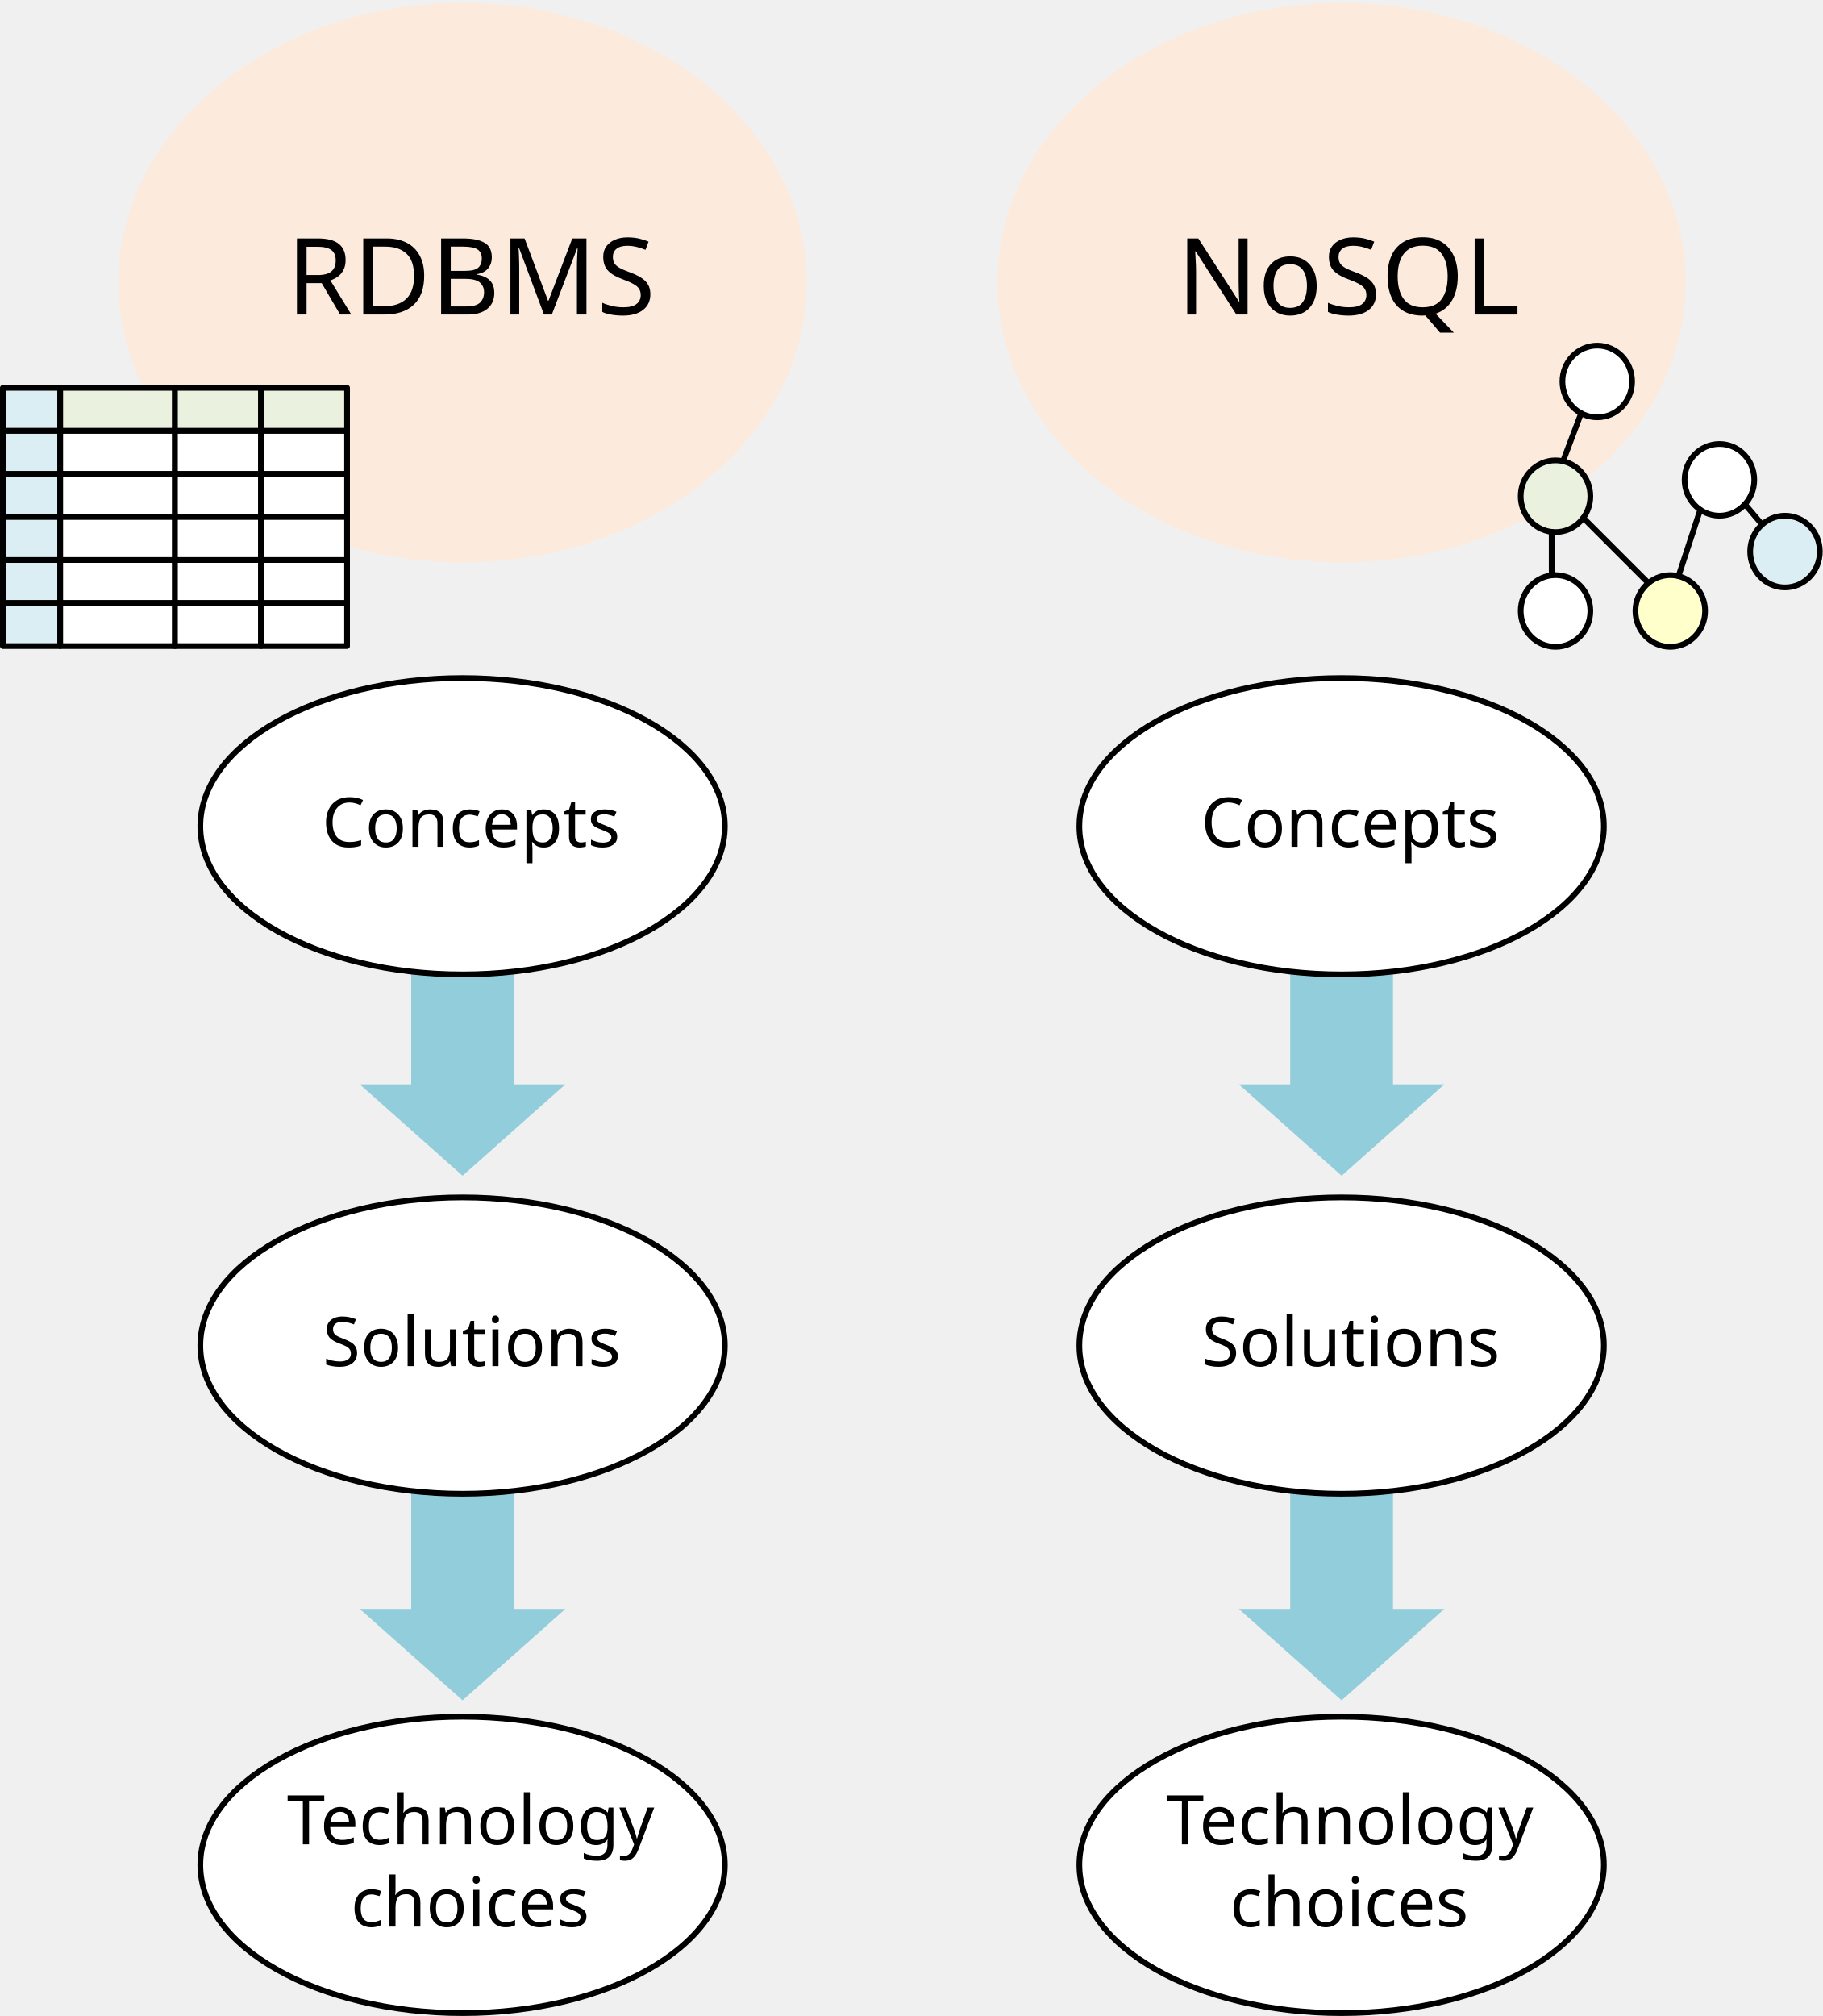
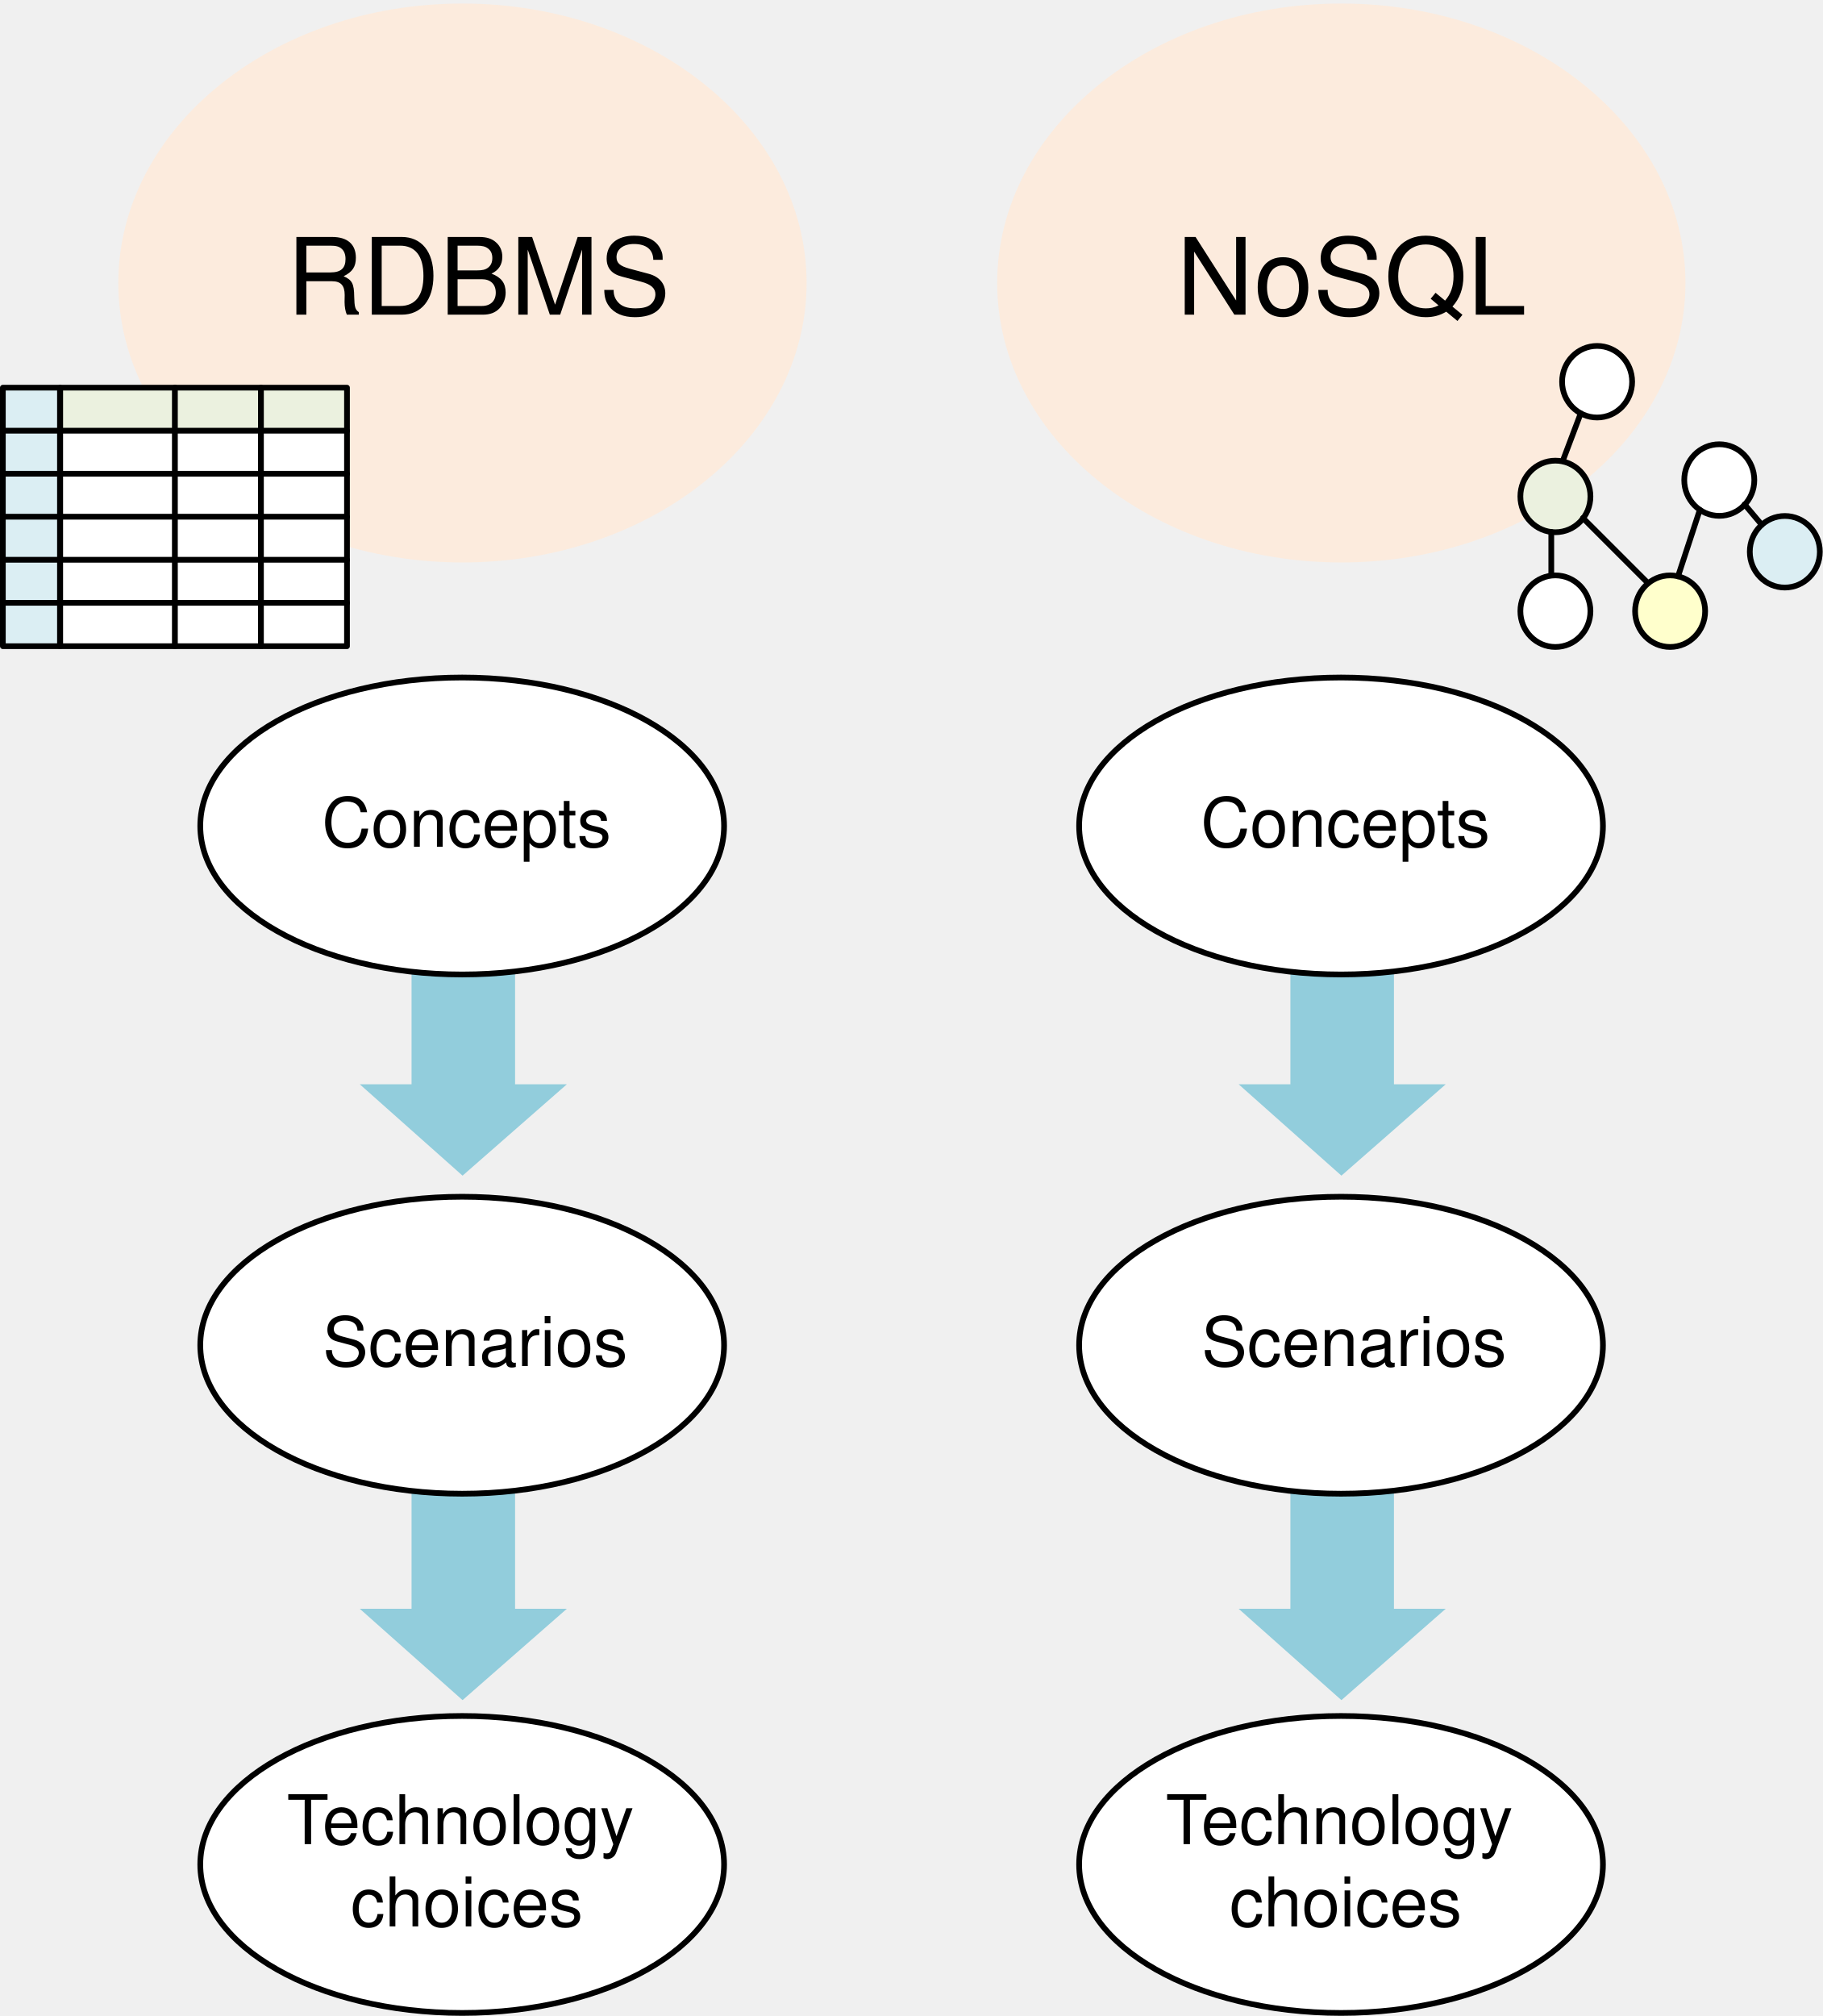
- <svg xmlns="http://www.w3.org/2000/svg" width="3.324in" height="3.676in" viewBox="0 0 239.351 264.689" xml:space="preserve" color-interpolation-filters="sRGB" class="st11">
+ <svg xmlns="http://www.w3.org/2000/svg" version="1.1" id="Layer_1" width="3.324in" height="3.676in" x="0px" y="0px" viewBox="0 0 239.4 264.7" xml:space="preserve">
  <style type="text/css">
- 	
- 		.st1 {fill:#fcebdd;stroke:none;stroke-linecap:round;stroke-linejoin:round;stroke-width:0.75}
- 		.st2 {fill:#000000;font-family:Segoe UI;font-size:1.167em}
- 		.st3 {fill:#92cddc;stroke:none;stroke-linecap:round;stroke-linejoin:round;stroke-width:0.24}
- 		.st4 {fill:#ffffff;stroke:#000000;stroke-linecap:round;stroke-linejoin:round;stroke-width:0.75}
- 		.st5 {fill:#000000;font-family:Segoe UI;font-size:0.75em}
- 		.st6 {font-size:1em}
- 		.st7 {fill:#dbeef3;stroke:#000000;stroke-linecap:round;stroke-linejoin:round;stroke-width:0.75}
- 		.st8 {fill:#ebf1df;stroke:#000000;stroke-linecap:round;stroke-linejoin:round;stroke-width:0.75}
- 		.st9 {fill:#ffffcc;stroke:#000000;stroke-linecap:round;stroke-linejoin:round;stroke-width:0.75}
- 		.st10 {stroke:#000000;stroke-linecap:round;stroke-linejoin:round;stroke-width:0.75}
- 		.st11 {fill:none;fill-rule:evenodd;font-size:12px;overflow:visible;stroke-linecap:square;stroke-miterlimit:3}
- 	
- 	</style>
+ 	.st0{fill:#FCEBDD;}
+ 	.st1{font-family:segoe-ui_normal,Segoe UI,Segoe,Segoe WP,Helvetica Neue,Helvetica,sans-serif;}
+ 	.st2{font-size:14px;}
+ 	.st3{fill:#92CDDC;}
+ 	.st4{fill:#FFFFFF;stroke:#000000;stroke-width:0.75;stroke-linecap:round;stroke-linejoin:round;stroke-miterlimit:3;}
+ 	.st5{font-size:9px;}
+ 	.st6{fill:#DBEEF3;stroke:#000000;stroke-width:0.75;stroke-linecap:round;stroke-linejoin:round;stroke-miterlimit:3;}
+ 	.st7{fill:#EBF1DF;stroke:#000000;stroke-width:0.75;stroke-linecap:round;stroke-linejoin:round;stroke-miterlimit:3;}
+ 	.st8{fill:#FFFFCC;stroke:#000000;stroke-width:0.75;stroke-linecap:round;stroke-linejoin:round;stroke-miterlimit:3;}
+ 	.st9{fill:none;stroke:#000000;stroke-width:0.75;stroke-linecap:round;stroke-linejoin:round;stroke-miterlimit:3;}
+ </style>
  <g>
    <g id="group98-1" transform="translate(15.5425,-0.375)">
      <g id="shape71-2" transform="translate(0,-190.487)">
-         <ellipse cx="45.201" cy="227.963" rx="45.201" ry="36.726" class="st1" />
-         <text x="22.09" y="232.16" class="st2">RDBMS</text>
+         <ellipse class="st0" cx="45.2" cy="228" rx="45.2" ry="36.7" />
+         <text transform="matrix(1 0 0 1 22.09 232.1602)" class="st1 st2">RDBMS</text>
      </g>
      <g id="shape83-5" transform="translate(-219.488,154.743) rotate(-90)">
-         <path d="M0 264.69 L12 251.19 L12 257.94 L32.12 257.94 L32.12 264.69 L32.12 271.44 L12 271.44 L12 278.19 L0 264.69         Z" class="st3" />
+         <path class="st3" d="M0,264.7l12-13.5v6.8h20.1v6.8v6.8H12v6.8L0,264.7z" />
      </g>
      <g id="shape84-7" transform="translate(-219.488,223.621) rotate(-90)">
-         <path d="M0 264.69 L12 251.19 L12 257.94 L32.12 257.94 L32.12 264.69 L32.12 271.44 L12 271.44 L12 278.19 L0 264.69         Z" class="st3" />
+         <path class="st3" d="M0,264.7l12-13.5v6.8h20.1v6.8v6.8H12v6.8L0,264.7z" />
      </g>
      <g id="shape94-9" transform="translate(10.7622,0)">
-         <ellipse cx="34.439" cy="245.231" rx="34.439" ry="19.457" class="st4" />
-         <text x="11.37" y="242.53" class="st5">Technology <tspan x="19.75" dy="1.2em" class="st6">choices</tspan>
-         </text>
+         <ellipse class="st4" cx="34.4" cy="245.2" rx="34.4" ry="19.5" />
+         <text transform="matrix(1 0 0 1 11.37 242.5302)" class="st1 st5">Technology </text>
+         <text transform="matrix(1 0 0 1 19.75 253.3302)" class="st1 st5">choices</text>
      </g>
      <g id="shape95-13" transform="translate(10.7622,-68.1886)">
-         <ellipse cx="34.439" cy="245.231" rx="34.439" ry="19.457" class="st4" />
-         <text x="16.07" y="247.93" class="st5">Solutions</text>
+         <ellipse class="st4" cx="34.4" cy="245.2" rx="34.4" ry="19.5" />
+         <text transform="matrix(1 0 0 1 16.07 247.9301)" class="st1 st5">Scenarios</text>
      </g>
      <g id="shape96-16" transform="translate(10.7622,-136.377)">
-         <ellipse cx="34.439" cy="245.231" rx="34.439" ry="19.457" class="st4" />
-         <text x="15.96" y="247.93" class="st5">Concepts</text>
+         <ellipse class="st4" cx="34.4" cy="245.2" rx="34.4" ry="19.5" />
+         <text transform="matrix(1 0 0 1 15.96 247.9301)" class="st1 st5">Concepts</text>
      </g>
    </g>
    <g id="group99-19" transform="translate(130.976,-0.375)">
      <g id="shape100-20" transform="translate(0,-190.487)">
-         <ellipse cx="45.201" cy="227.963" rx="45.201" ry="36.726" class="st1" />
-         <text x="23.57" y="232.16" class="st2">NoSQL</text>
+         <ellipse class="st0" cx="45.2" cy="228" rx="45.2" ry="36.7" />
+         <text transform="matrix(1 0 0 1 23.57 232.1602)" class="st1 st2">NoSQL</text>
      </g>
      <g id="shape101-23" transform="translate(-219.488,154.743) rotate(-90)">
-         <path d="M0 264.69 L12 251.19 L12 257.94 L32.12 257.94 L32.12 264.69 L32.12 271.44 L12 271.44 L12 278.19 L0 264.69         Z" class="st3" />
+         <path class="st3" d="M0,264.7l12-13.5v6.8h20.1v6.8v6.8H12v6.8L0,264.7z" />
      </g>
      <g id="shape102-25" transform="translate(-219.488,223.621) rotate(-90)">
-         <path d="M0 264.69 L12 251.19 L12 257.94 L32.12 257.94 L32.12 264.69 L32.12 271.44 L12 271.44 L12 278.19 L0 264.69         Z" class="st3" />
+         <path class="st3" d="M0,264.7l12-13.5v6.8h20.1v6.8v6.8H12v6.8L0,264.7z" />
      </g>
      <g id="shape103-27" transform="translate(10.7622,0)">
-         <ellipse cx="34.439" cy="245.231" rx="34.439" ry="19.457" class="st4" />
-         <text x="11.37" y="242.53" class="st5">Technology <tspan x="19.75" dy="1.2em" class="st6">choices</tspan>
-         </text>
+         <ellipse class="st4" cx="34.4" cy="245.2" rx="34.4" ry="19.5" />
+         <text transform="matrix(1 0 0 1 11.37 242.5302)" class="st1 st5">Technology </text>
+         <text transform="matrix(1 0 0 1 19.75 253.3302)" class="st1 st5">choices</text>
      </g>
      <g id="shape104-31" transform="translate(10.7622,-68.1886)">
-         <ellipse cx="34.439" cy="245.231" rx="34.439" ry="19.457" class="st4" />
-         <text x="16.07" y="247.93" class="st5">Solutions</text>
+         <ellipse class="st4" cx="34.4" cy="245.2" rx="34.4" ry="19.5" />
+         <text transform="matrix(1 0 0 1 16.07 247.9301)" class="st1 st5">Scenarios</text>
      </g>
      <g id="shape105-34" transform="translate(10.7622,-136.377)">
-         <ellipse cx="34.439" cy="245.231" rx="34.439" ry="19.457" class="st4" />
-         <text x="15.96" y="247.93" class="st5">Concepts</text>
+         <ellipse class="st4" cx="34.4" cy="245.2" rx="34.4" ry="19.5" />
+         <text transform="matrix(1 0 0 1 15.96 247.9301)" class="st1 st5">Concepts</text>
      </g>
    </g>
    <g id="group46-37" transform="translate(0.375,-179.863)">
      <g id="shape14-38" transform="translate(5.34572E-14,-28.2507)">
-         <rect x="0" y="259.038" width="7.534" height="5.65" class="st7" />
+         <rect y="259" class="st6" width="7.5" height="5.7" />
      </g>
      <g id="shape15-40" transform="translate(7.53351,-28.2507)">
-         <rect x="0" y="259.038" width="15.067" height="5.65" class="st8" />
+         <rect x="0" y="259" class="st7" width="15.1" height="5.7" />
      </g>
      <g id="shape16-42" transform="translate(22.6005,-28.2507)">
-         <rect x="0" y="259.038" width="11.3" height="5.65" class="st8" />
+         <rect x="0" y="259" class="st7" width="11.3" height="5.7" />
      </g>
      <g id="shape17-44" transform="translate(33.9008,-28.2507)">
-         <rect x="0" y="259.038" width="11.3" height="5.65" class="st8" />
+         <rect x="0" y="259" class="st7" width="11.3" height="5.7" />
      </g>
      <g id="shape18-46" transform="translate(5.34572E-14,-22.6005)">
-         <rect x="0" y="259.038" width="7.534" height="5.65" class="st7" />
+         <rect y="259" class="st6" width="7.5" height="5.7" />
      </g>
      <g id="shape19-48" transform="translate(7.53351,-22.6005)">
-         <rect x="0" y="259.038" width="15.067" height="5.65" class="st4" />
+         <rect x="0" y="259" class="st4" width="15.1" height="5.7" />
      </g>
      <g id="shape20-50" transform="translate(22.6005,-22.6005)">
-         <rect x="0" y="259.038" width="11.3" height="5.65" class="st4" />
+         <rect x="0" y="259" class="st4" width="11.3" height="5.7" />
      </g>
      <g id="shape21-52" transform="translate(33.9008,-22.6005)">
-         <rect x="0" y="259.038" width="11.3" height="5.65" class="st4" />
+         <rect x="0" y="259" class="st4" width="11.3" height="5.7" />
      </g>
      <g id="shape30-54" transform="translate(0,-16.9504)">
-         <rect x="0" y="259.038" width="7.534" height="5.65" class="st7" />
+         <rect y="259" class="st6" width="7.5" height="5.7" />
      </g>
      <g id="shape31-56" transform="translate(7.53351,-16.9504)">
-         <rect x="0" y="259.038" width="15.067" height="5.65" class="st4" />
+         <rect x="0" y="259" class="st4" width="15.1" height="5.7" />
      </g>
      <g id="shape32-58" transform="translate(22.6005,-16.9504)">
-         <rect x="0" y="259.038" width="11.3" height="5.65" class="st4" />
+         <rect x="0" y="259" class="st4" width="11.3" height="5.7" />
      </g>
      <g id="shape33-60" transform="translate(33.9008,-16.9504)">
-         <rect x="0" y="259.038" width="11.3" height="5.65" class="st4" />
+         <rect x="0" y="259" class="st4" width="11.3" height="5.7" />
      </g>
      <g id="shape34-62" transform="translate(0,-11.3003)">
-         <rect x="0" y="259.038" width="7.534" height="5.65" class="st7" />
+         <rect y="259" class="st6" width="7.5" height="5.7" />
      </g>
      <g id="shape35-64" transform="translate(7.53351,-11.3003)">
-         <rect x="0" y="259.038" width="15.067" height="5.65" class="st4" />
+         <rect x="0" y="259" class="st4" width="15.1" height="5.7" />
      </g>
      <g id="shape36-66" transform="translate(22.6005,-11.3003)">
-         <rect x="0" y="259.038" width="11.3" height="5.65" class="st4" />
+         <rect x="0" y="259" class="st4" width="11.3" height="5.7" />
      </g>
      <g id="shape37-68" transform="translate(33.9008,-11.3003)">
-         <rect x="0" y="259.038" width="11.3" height="5.65" class="st4" />
+         <rect x="0" y="259" class="st4" width="11.3" height="5.7" />
      </g>
      <g id="shape38-70" transform="translate(5.34572E-14,-5.65013)">
-         <rect x="0" y="259.038" width="7.534" height="5.65" class="st7" />
+         <rect y="259" class="st6" width="7.5" height="5.7" />
      </g>
      <g id="shape39-72" transform="translate(7.53351,-5.65013)">
-         <rect x="0" y="259.038" width="15.067" height="5.65" class="st4" />
+         <rect x="0" y="259" class="st4" width="15.1" height="5.7" />
      </g>
      <g id="shape40-74" transform="translate(22.6005,-5.65013)">
-         <rect x="0" y="259.038" width="11.3" height="5.65" class="st4" />
+         <rect x="0" y="259" class="st4" width="11.3" height="5.7" />
      </g>
      <g id="shape41-76" transform="translate(33.9008,-5.65013)">
-         <rect x="0" y="259.038" width="11.3" height="5.65" class="st4" />
+         <rect x="0" y="259" class="st4" width="11.3" height="5.7" />
      </g>
      <g id="shape42-78">
-         <rect x="0" y="259.038" width="7.534" height="5.65" class="st7" />
+         <rect y="259" class="st6" width="7.5" height="5.7" />
      </g>
      <g id="shape43-80" transform="translate(7.53351,-5.68434E-14)">
-         <rect x="0" y="259.038" width="15.067" height="5.65" class="st4" />
+         <rect y="259" class="st4" width="15.1" height="5.7" />
      </g>
      <g id="shape44-82" transform="translate(22.6005,-1.13687E-13)">
-         <rect x="0" y="259.038" width="11.3" height="5.65" class="st4" />
+         <rect y="259" class="st4" width="11.3" height="5.7" />
      </g>
      <g id="shape45-84" transform="translate(33.9008,-1.13687E-13)">
-         <rect x="0" y="259.038" width="11.3" height="5.65" class="st4" />
+         <rect y="259" class="st4" width="11.3" height="5.7" />
      </g>
    </g>
    <g id="group61-86" transform="translate(199.694,-179.763)">
      <g id="shape47-87" transform="translate(5.47891,-30.134)">
-         <ellipse cx="4.574" cy="259.98" rx="4.574" ry="4.708" class="st4" />
+         <ellipse class="st4" cx="4.6" cy="260" rx="4.6" ry="4.7" />
      </g>
      <g id="shape48-89" transform="translate(0,-15.067)">
-         <ellipse cx="4.574" cy="259.98" rx="4.574" ry="4.708" class="st8" />
+         <ellipse class="st7" cx="4.6" cy="260" rx="4.6" ry="4.7" />
      </g>
      <g id="shape49-91" transform="translate(21.5243,-17.2194)">
-         <ellipse cx="4.574" cy="259.98" rx="4.574" ry="4.708" class="st4" />
+         <ellipse class="st4" cx="4.6" cy="260" rx="4.6" ry="4.7" />
      </g>
      <g id="shape51-93" transform="translate(15.067,0)">
-         <ellipse cx="4.574" cy="259.98" rx="4.574" ry="4.708" class="st9" />
+         <ellipse class="st8" cx="4.6" cy="260" rx="4.6" ry="4.7" />
      </g>
      <g id="shape53-95" transform="translate(30.134,-7.80256)">
-         <ellipse cx="4.574" cy="259.98" rx="4.574" ry="4.708" class="st7" />
+         <ellipse class="st6" cx="4.6" cy="260" rx="4.6" ry="4.7" />
      </g>
      <g id="shape54-97">
-         <ellipse cx="4.574" cy="259.98" rx="4.574" ry="4.708" class="st4" />
+         <ellipse class="st4" cx="4.6" cy="260" rx="4.6" ry="4.7" />
      </g>
      <g id="shape55-99" transform="translate(255.543,327.569) rotate(110.697)">
-         <path d="M0 264.69 L6.73 264.69" class="st10" />
+         <path class="st9" d="M0,264.7h6.7" />
      </g>
      <g id="shape56-102" transform="translate(268.759,249.593) rotate(90)">
-         <path d="M0 264.69 L5.71 264.69" class="st10" />
+         <path class="st9" d="M0,264.7h5.7" />
      </g>
      <g id="shape57-105" transform="translate(195.383,60.5931) rotate(45)">
-         <path d="M0 264.69 L12.1 264.69" class="st10" />
+         <path class="st9" d="M0,264.7h12.1" />
      </g>
      <g id="shape58-108" transform="translate(275.11,329.109) rotate(108.142)">
-         <path d="M0 264.69 L9.17 264.69" class="st10" />
+         <path class="st9" d="M0,264.7h9.2" />
      </g>
      <g id="shape60-111" transform="translate(231.929,75.4861) rotate(49.9041)">
-         <path d="M0 264.69 L3.49 264.69" class="st10" />
+         <path class="st9" d="M0,264.7h3.5" />
      </g>
    </g>
  </g>
</svg>
